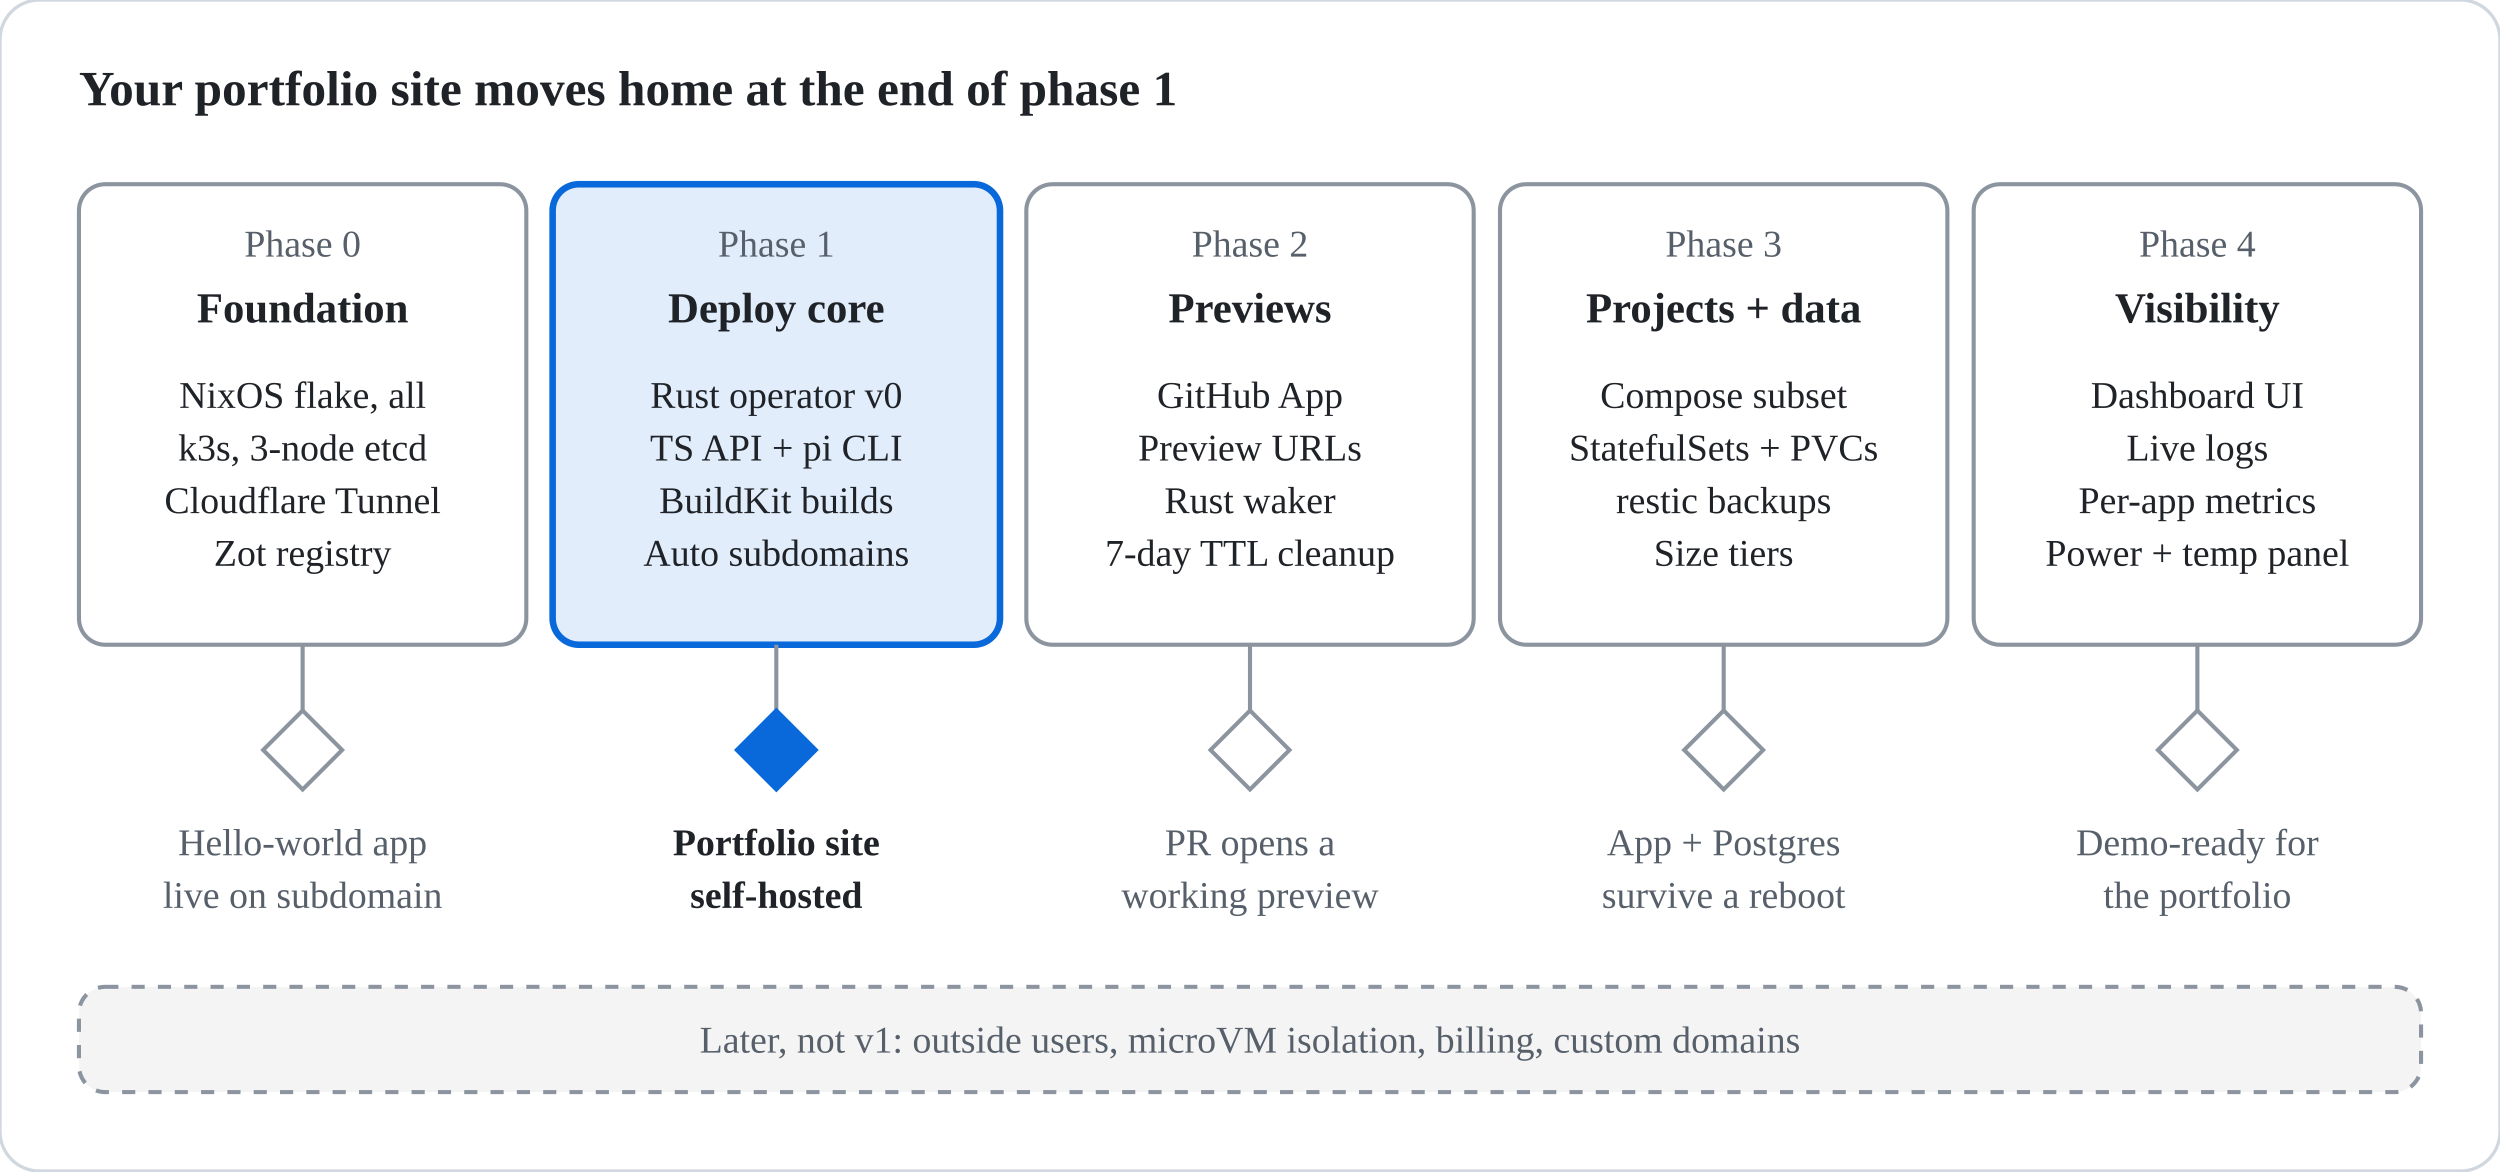
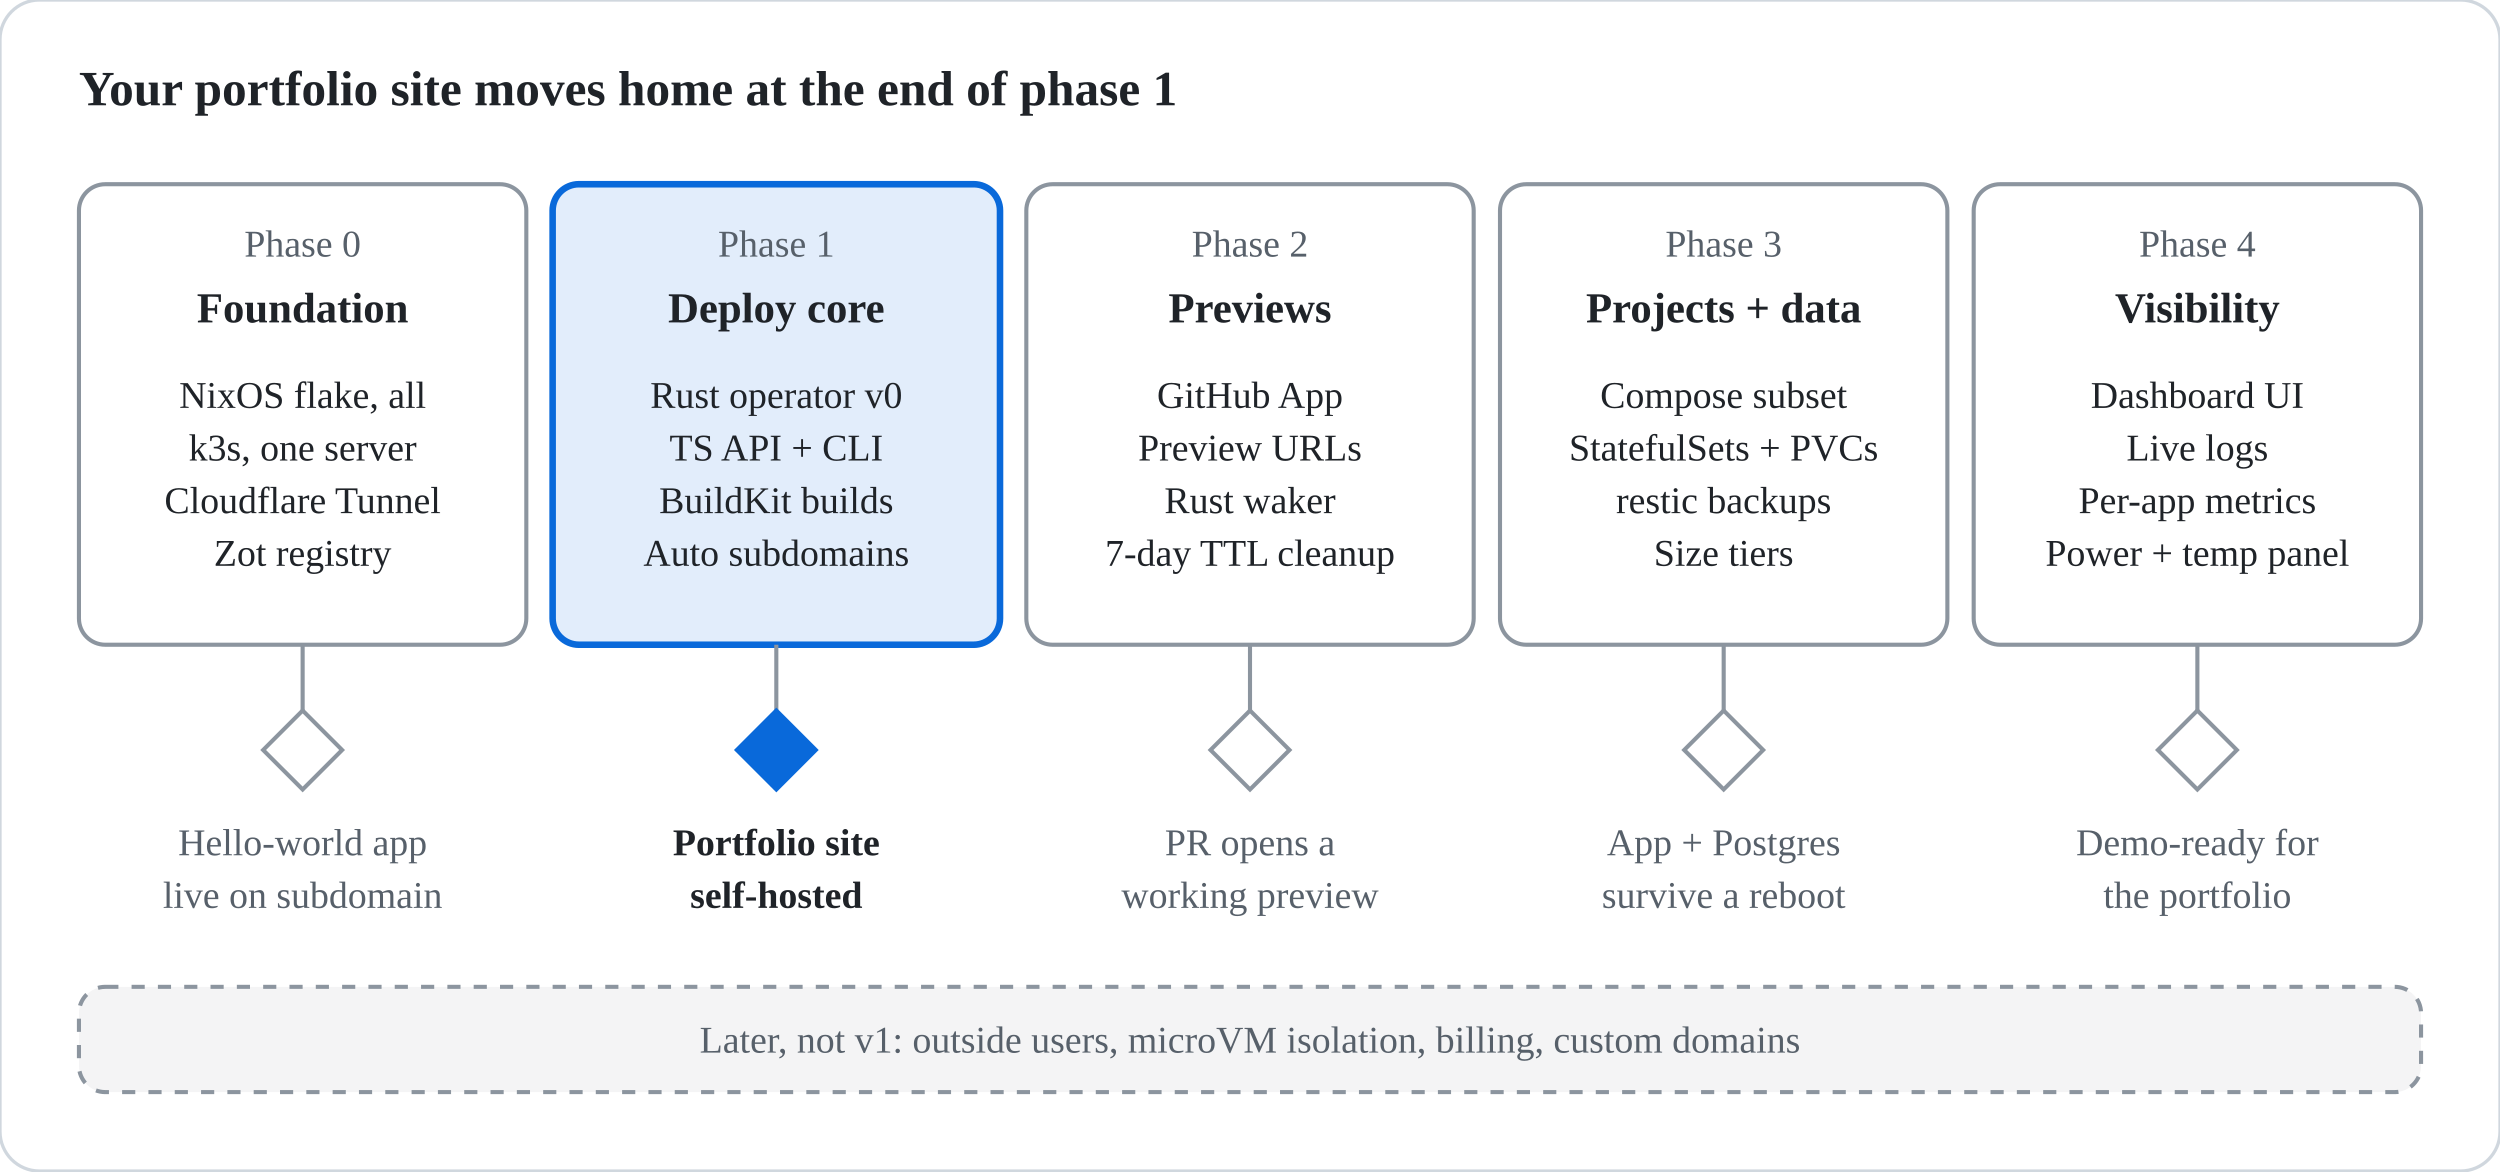
<svg xmlns="http://www.w3.org/2000/svg" viewBox="0 0 760 356" role="img" aria-label="Your portfolio site moves home at the end of phase 1" font-size="13" width="100%" style="max-width:760px;font-family:var(--font-interface,-apple-system,BlinkMacSystemFont,'Segoe UI',Helvetica,Arial,sans-serif)">
  <rect x="0" y="0" width="760" height="356" rx="12" style="fill:var(--background-primary-alt,#ffffff);stroke:var(--background-modifier-border,#d0d7de);stroke-width:1" />
  <defs>
    <marker id="road-arrow" viewBox="0 0 10 10" refX="9" refY="5" markerWidth="6" markerHeight="6" orient="auto-start-reverse">
      <path d="M0 0L10 5L0 10z" style="fill:var(--text-faint,#8c959f)" />
    </marker>
  </defs>
  <text x="24" y="32" style="fill:var(--text-normal,#1f2328)" text-anchor="start" font-size="15" font-weight="600">Your portfolio site moves home at the end of phase 1</text>
  <rect x="24" y="56" width="136" height="140" rx="8" style="fill:none;stroke:var(--text-faint,#8c959f);stroke-width:1.25" />
  <line x1="92" y1="196" x2="92" y2="216" style="stroke:var(--text-faint,#8c959f)" stroke-width="1.25" />
  <path d="M92 216l12 12l-12 12l-12 -12z" style="fill:none;stroke:var(--text-faint,#8c959f);stroke-width:1.25" />
  <text x="92" y="78" style="fill:var(--text-muted,#57606a)" text-anchor="middle" font-size="11.5">Phase 0</text>
  <text x="92" y="98" style="fill:var(--text-normal,#1f2328)" text-anchor="middle" font-weight="600">Foundation</text>
  <text x="92" y="124" style="fill:var(--text-normal,#1f2328)" text-anchor="middle" font-size="11.5">NixOS flake, all</text>
-   <text x="92" y="140" style="fill:var(--text-normal,#1f2328)" text-anchor="middle" font-size="11.5">k3s, 3-node etcd</text>
+   <text x="92" y="140" style="fill:var(--text-normal,#1f2328)" text-anchor="middle" font-size="11.5">k3s, one server</text>
  <text x="92" y="156" style="fill:var(--text-normal,#1f2328)" text-anchor="middle" font-size="11.5">Cloudflare Tunnel</text>
  <text x="92" y="172" style="fill:var(--text-normal,#1f2328)" text-anchor="middle" font-size="11.5">Zot registry</text>
  <text x="92" y="260" style="fill:var(--text-muted,#57606a)" text-anchor="middle" font-size="11.5">Hello-world app</text>
  <text x="92" y="276" style="fill:var(--text-muted,#57606a)" text-anchor="middle" font-size="11.5">live on subdomain</text>
  <rect x="168" y="56" width="136" height="140" rx="8" style="fill:var(--interactive-accent,#0969da);fill-opacity:.12;stroke:var(--interactive-accent,#0969da);stroke-width:2" />
  <line x1="236" y1="196" x2="236" y2="216" style="stroke:var(--text-faint,#8c959f)" stroke-width="1.25" />
  <path d="M236 216l12 12l-12 12l-12 -12z" style="fill:var(--interactive-accent,#0969da);stroke:var(--interactive-accent,#0969da);stroke-width:1.25" />
  <text x="236" y="78" style="fill:var(--text-muted,#57606a)" text-anchor="middle" font-size="11.5">Phase 1</text>
  <text x="236" y="98" style="fill:var(--text-normal,#1f2328)" text-anchor="middle" font-weight="600">Deploy core</text>
  <text x="236" y="124" style="fill:var(--text-normal,#1f2328)" text-anchor="middle" font-size="11.5">Rust operator v0</text>
-   <text x="236" y="140" style="fill:var(--text-normal,#1f2328)" text-anchor="middle" font-size="11.5">TS API + pi CLI</text>
+   <text x="236" y="140" style="fill:var(--text-normal,#1f2328)" text-anchor="middle" font-size="11.5">TS API + CLI</text>
  <text x="236" y="156" style="fill:var(--text-normal,#1f2328)" text-anchor="middle" font-size="11.5">BuildKit builds</text>
  <text x="236" y="172" style="fill:var(--text-normal,#1f2328)" text-anchor="middle" font-size="11.5">Auto subdomains</text>
  <text x="236" y="260" style="fill:var(--text-normal,#1f2328)" text-anchor="middle" font-size="11.5" font-weight="600">Portfolio site</text>
  <text x="236" y="276" style="fill:var(--text-normal,#1f2328)" text-anchor="middle" font-size="11.5" font-weight="600">self-hosted</text>
  <rect x="312" y="56" width="136" height="140" rx="8" style="fill:none;stroke:var(--text-faint,#8c959f);stroke-width:1.25" />
  <line x1="380" y1="196" x2="380" y2="216" style="stroke:var(--text-faint,#8c959f)" stroke-width="1.25" />
  <path d="M380 216l12 12l-12 12l-12 -12z" style="fill:none;stroke:var(--text-faint,#8c959f);stroke-width:1.25" />
  <text x="380" y="78" style="fill:var(--text-muted,#57606a)" text-anchor="middle" font-size="11.5">Phase 2</text>
  <text x="380" y="98" style="fill:var(--text-normal,#1f2328)" text-anchor="middle" font-weight="600">Previews</text>
  <text x="380" y="124" style="fill:var(--text-normal,#1f2328)" text-anchor="middle" font-size="11.5">GitHub App</text>
  <text x="380" y="140" style="fill:var(--text-normal,#1f2328)" text-anchor="middle" font-size="11.5">Preview URLs</text>
  <text x="380" y="156" style="fill:var(--text-normal,#1f2328)" text-anchor="middle" font-size="11.5">Rust waker</text>
  <text x="380" y="172" style="fill:var(--text-normal,#1f2328)" text-anchor="middle" font-size="11.5">7-day TTL cleanup</text>
  <text x="380" y="260" style="fill:var(--text-muted,#57606a)" text-anchor="middle" font-size="11.5">PR opens a</text>
  <text x="380" y="276" style="fill:var(--text-muted,#57606a)" text-anchor="middle" font-size="11.5">working preview</text>
  <rect x="456" y="56" width="136" height="140" rx="8" style="fill:none;stroke:var(--text-faint,#8c959f);stroke-width:1.25" />
  <line x1="524" y1="196" x2="524" y2="216" style="stroke:var(--text-faint,#8c959f)" stroke-width="1.25" />
  <path d="M524 216l12 12l-12 12l-12 -12z" style="fill:none;stroke:var(--text-faint,#8c959f);stroke-width:1.25" />
  <text x="524" y="78" style="fill:var(--text-muted,#57606a)" text-anchor="middle" font-size="11.5">Phase 3</text>
  <text x="524" y="98" style="fill:var(--text-normal,#1f2328)" text-anchor="middle" font-weight="600">Projects + data</text>
  <text x="524" y="124" style="fill:var(--text-normal,#1f2328)" text-anchor="middle" font-size="11.5">Compose subset</text>
  <text x="524" y="140" style="fill:var(--text-normal,#1f2328)" text-anchor="middle" font-size="11.5">StatefulSets + PVCs</text>
  <text x="524" y="156" style="fill:var(--text-normal,#1f2328)" text-anchor="middle" font-size="11.5">restic backups</text>
  <text x="524" y="172" style="fill:var(--text-normal,#1f2328)" text-anchor="middle" font-size="11.5">Size tiers</text>
  <text x="524" y="260" style="fill:var(--text-muted,#57606a)" text-anchor="middle" font-size="11.5">App + Postgres</text>
  <text x="524" y="276" style="fill:var(--text-muted,#57606a)" text-anchor="middle" font-size="11.5">survive a reboot</text>
  <rect x="600" y="56" width="136" height="140" rx="8" style="fill:none;stroke:var(--text-faint,#8c959f);stroke-width:1.25" />
  <line x1="668" y1="196" x2="668" y2="216" style="stroke:var(--text-faint,#8c959f)" stroke-width="1.25" />
  <path d="M668 216l12 12l-12 12l-12 -12z" style="fill:none;stroke:var(--text-faint,#8c959f);stroke-width:1.25" />
  <text x="668" y="78" style="fill:var(--text-muted,#57606a)" text-anchor="middle" font-size="11.5">Phase 4</text>
  <text x="668" y="98" style="fill:var(--text-normal,#1f2328)" text-anchor="middle" font-weight="600">Visibility</text>
  <text x="668" y="124" style="fill:var(--text-normal,#1f2328)" text-anchor="middle" font-size="11.5">Dashboard UI</text>
  <text x="668" y="140" style="fill:var(--text-normal,#1f2328)" text-anchor="middle" font-size="11.5">Live logs</text>
  <text x="668" y="156" style="fill:var(--text-normal,#1f2328)" text-anchor="middle" font-size="11.5">Per-app metrics</text>
  <text x="668" y="172" style="fill:var(--text-normal,#1f2328)" text-anchor="middle" font-size="11.5">Power + temp panel</text>
  <text x="668" y="260" style="fill:var(--text-muted,#57606a)" text-anchor="middle" font-size="11.5">Demo-ready for</text>
  <text x="668" y="276" style="fill:var(--text-muted,#57606a)" text-anchor="middle" font-size="11.5">the portfolio</text>
  <rect x="24" y="300" width="712" height="32" rx="8" style="fill:var(--text-faint,#8c959f);fill-opacity:.10;stroke:var(--text-faint,#8c959f);stroke-width:1.25" stroke-dasharray="4 4" />
  <text x="380" y="320" style="fill:var(--text-muted,#57606a)" text-anchor="middle" font-size="11.5">Later, not v1: outside users, microVM isolation, billing, custom domains</text>
</svg>
